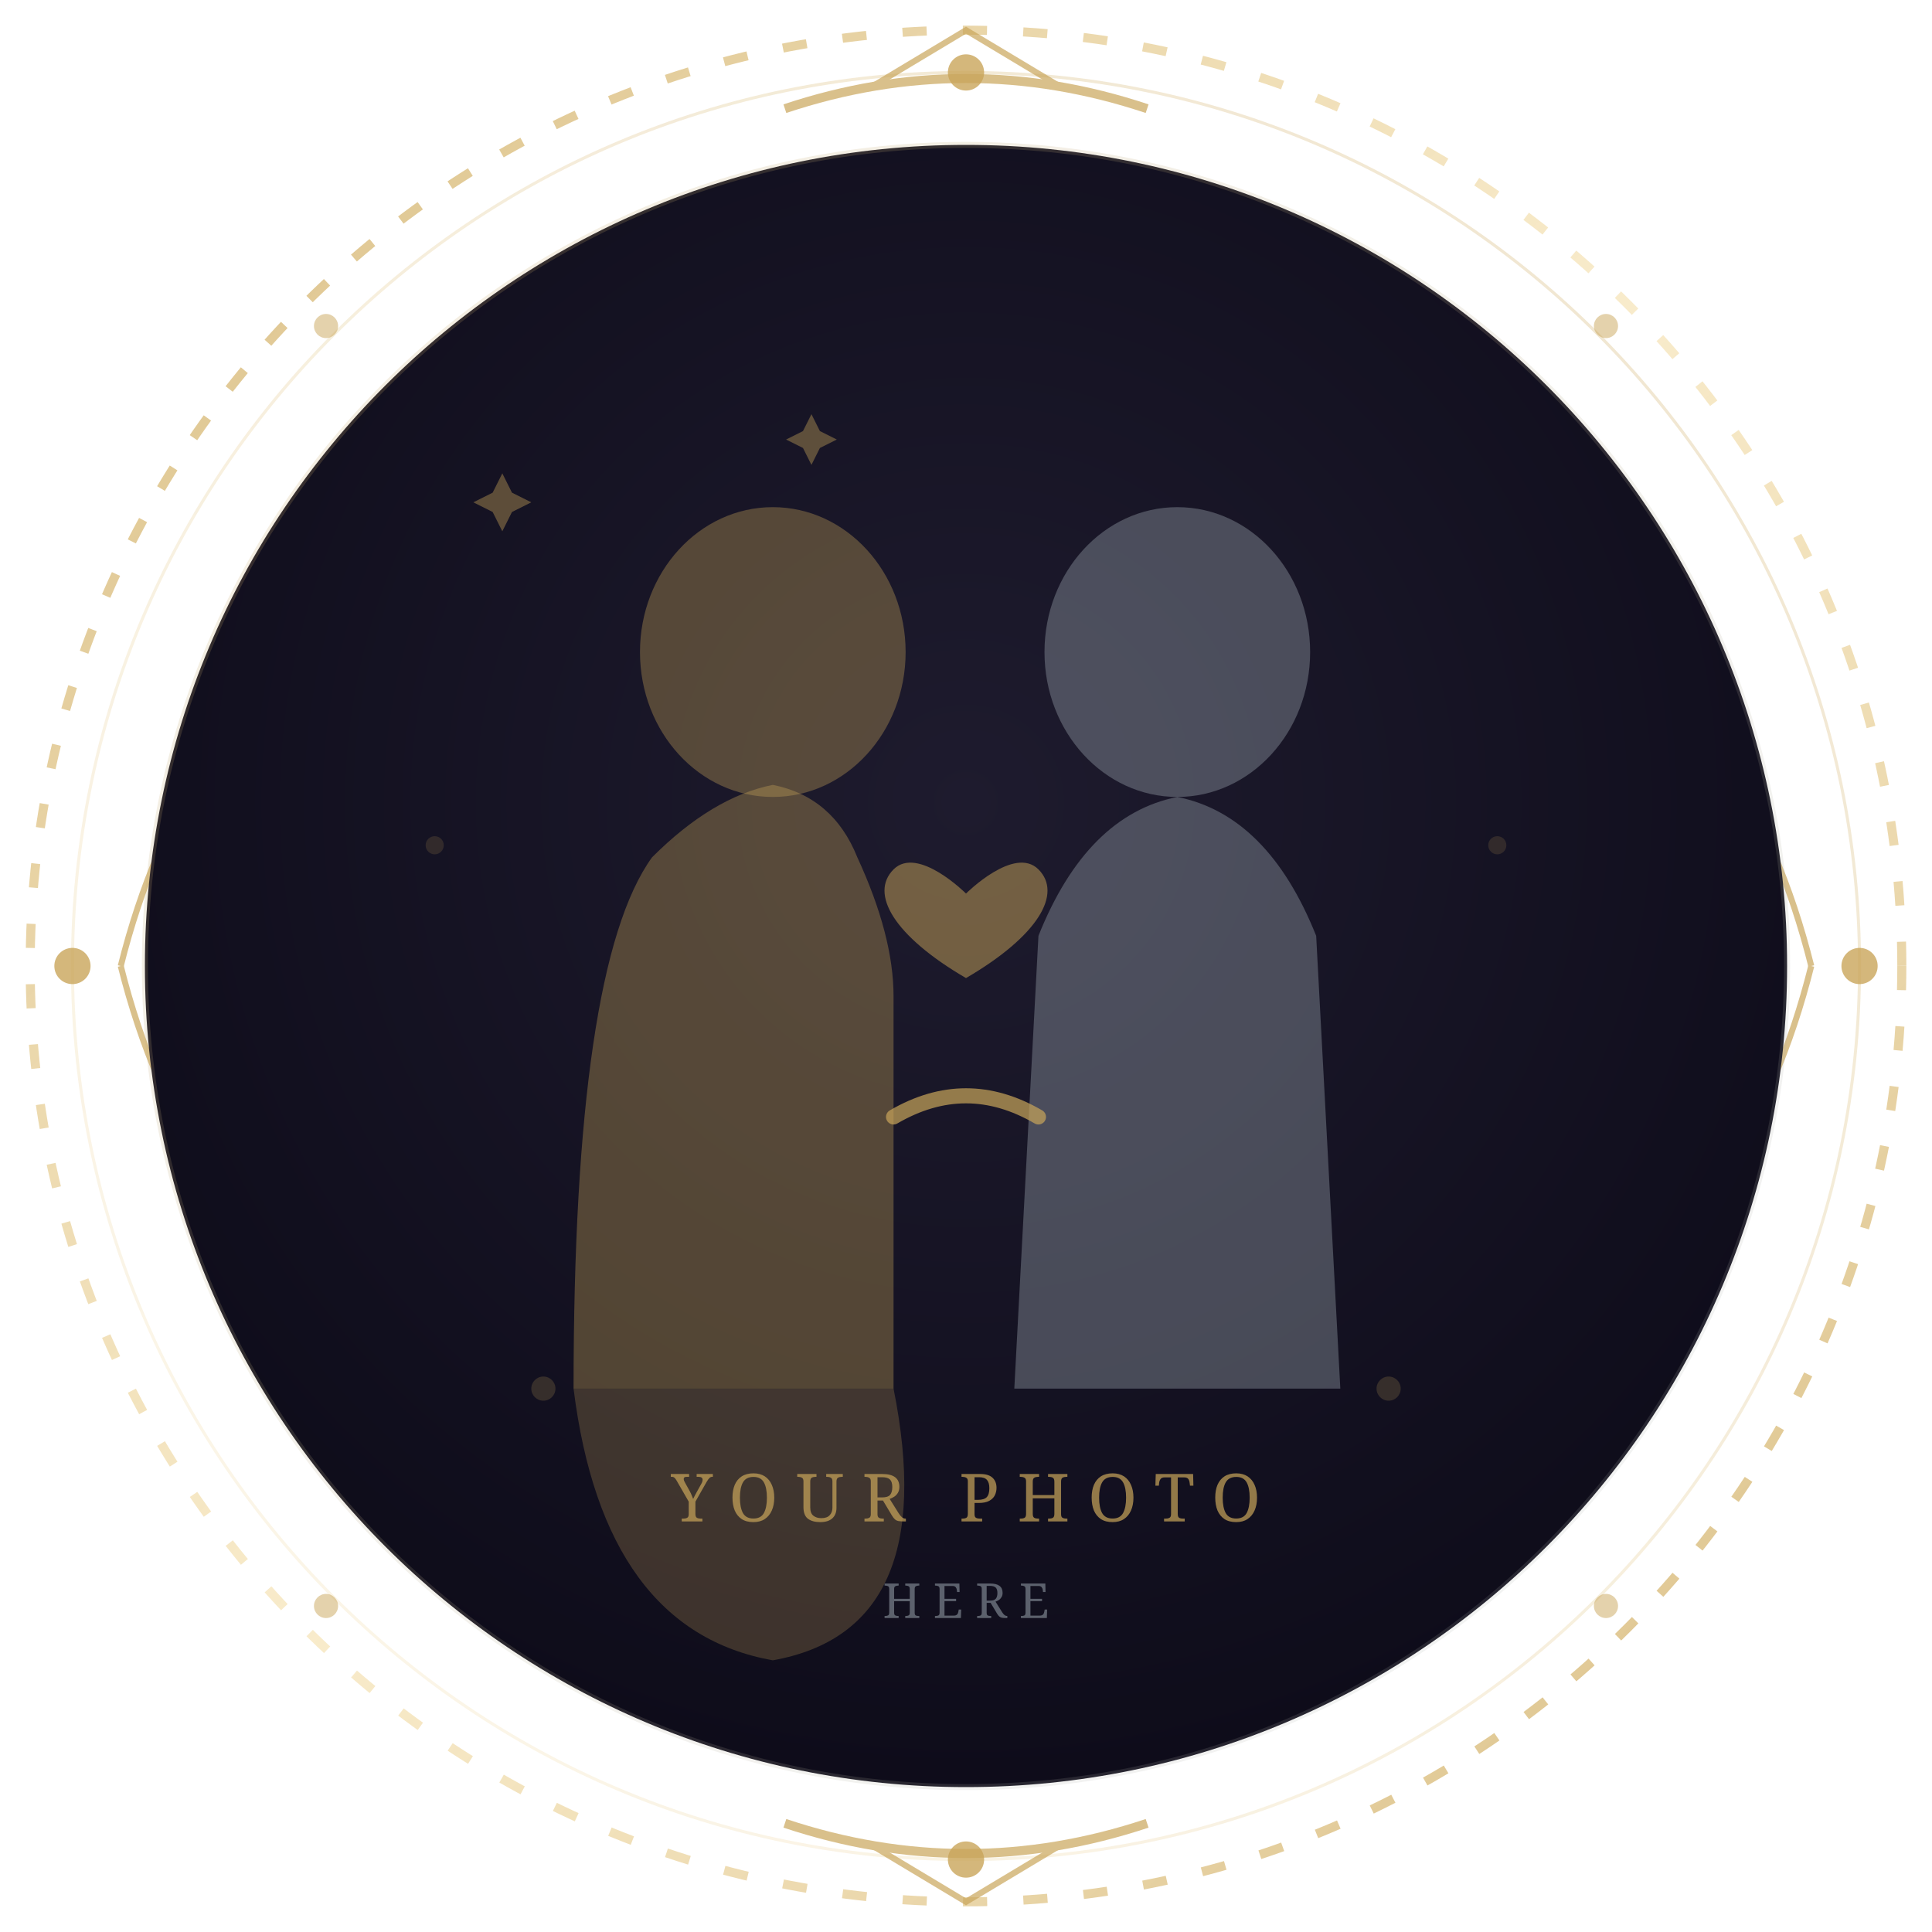
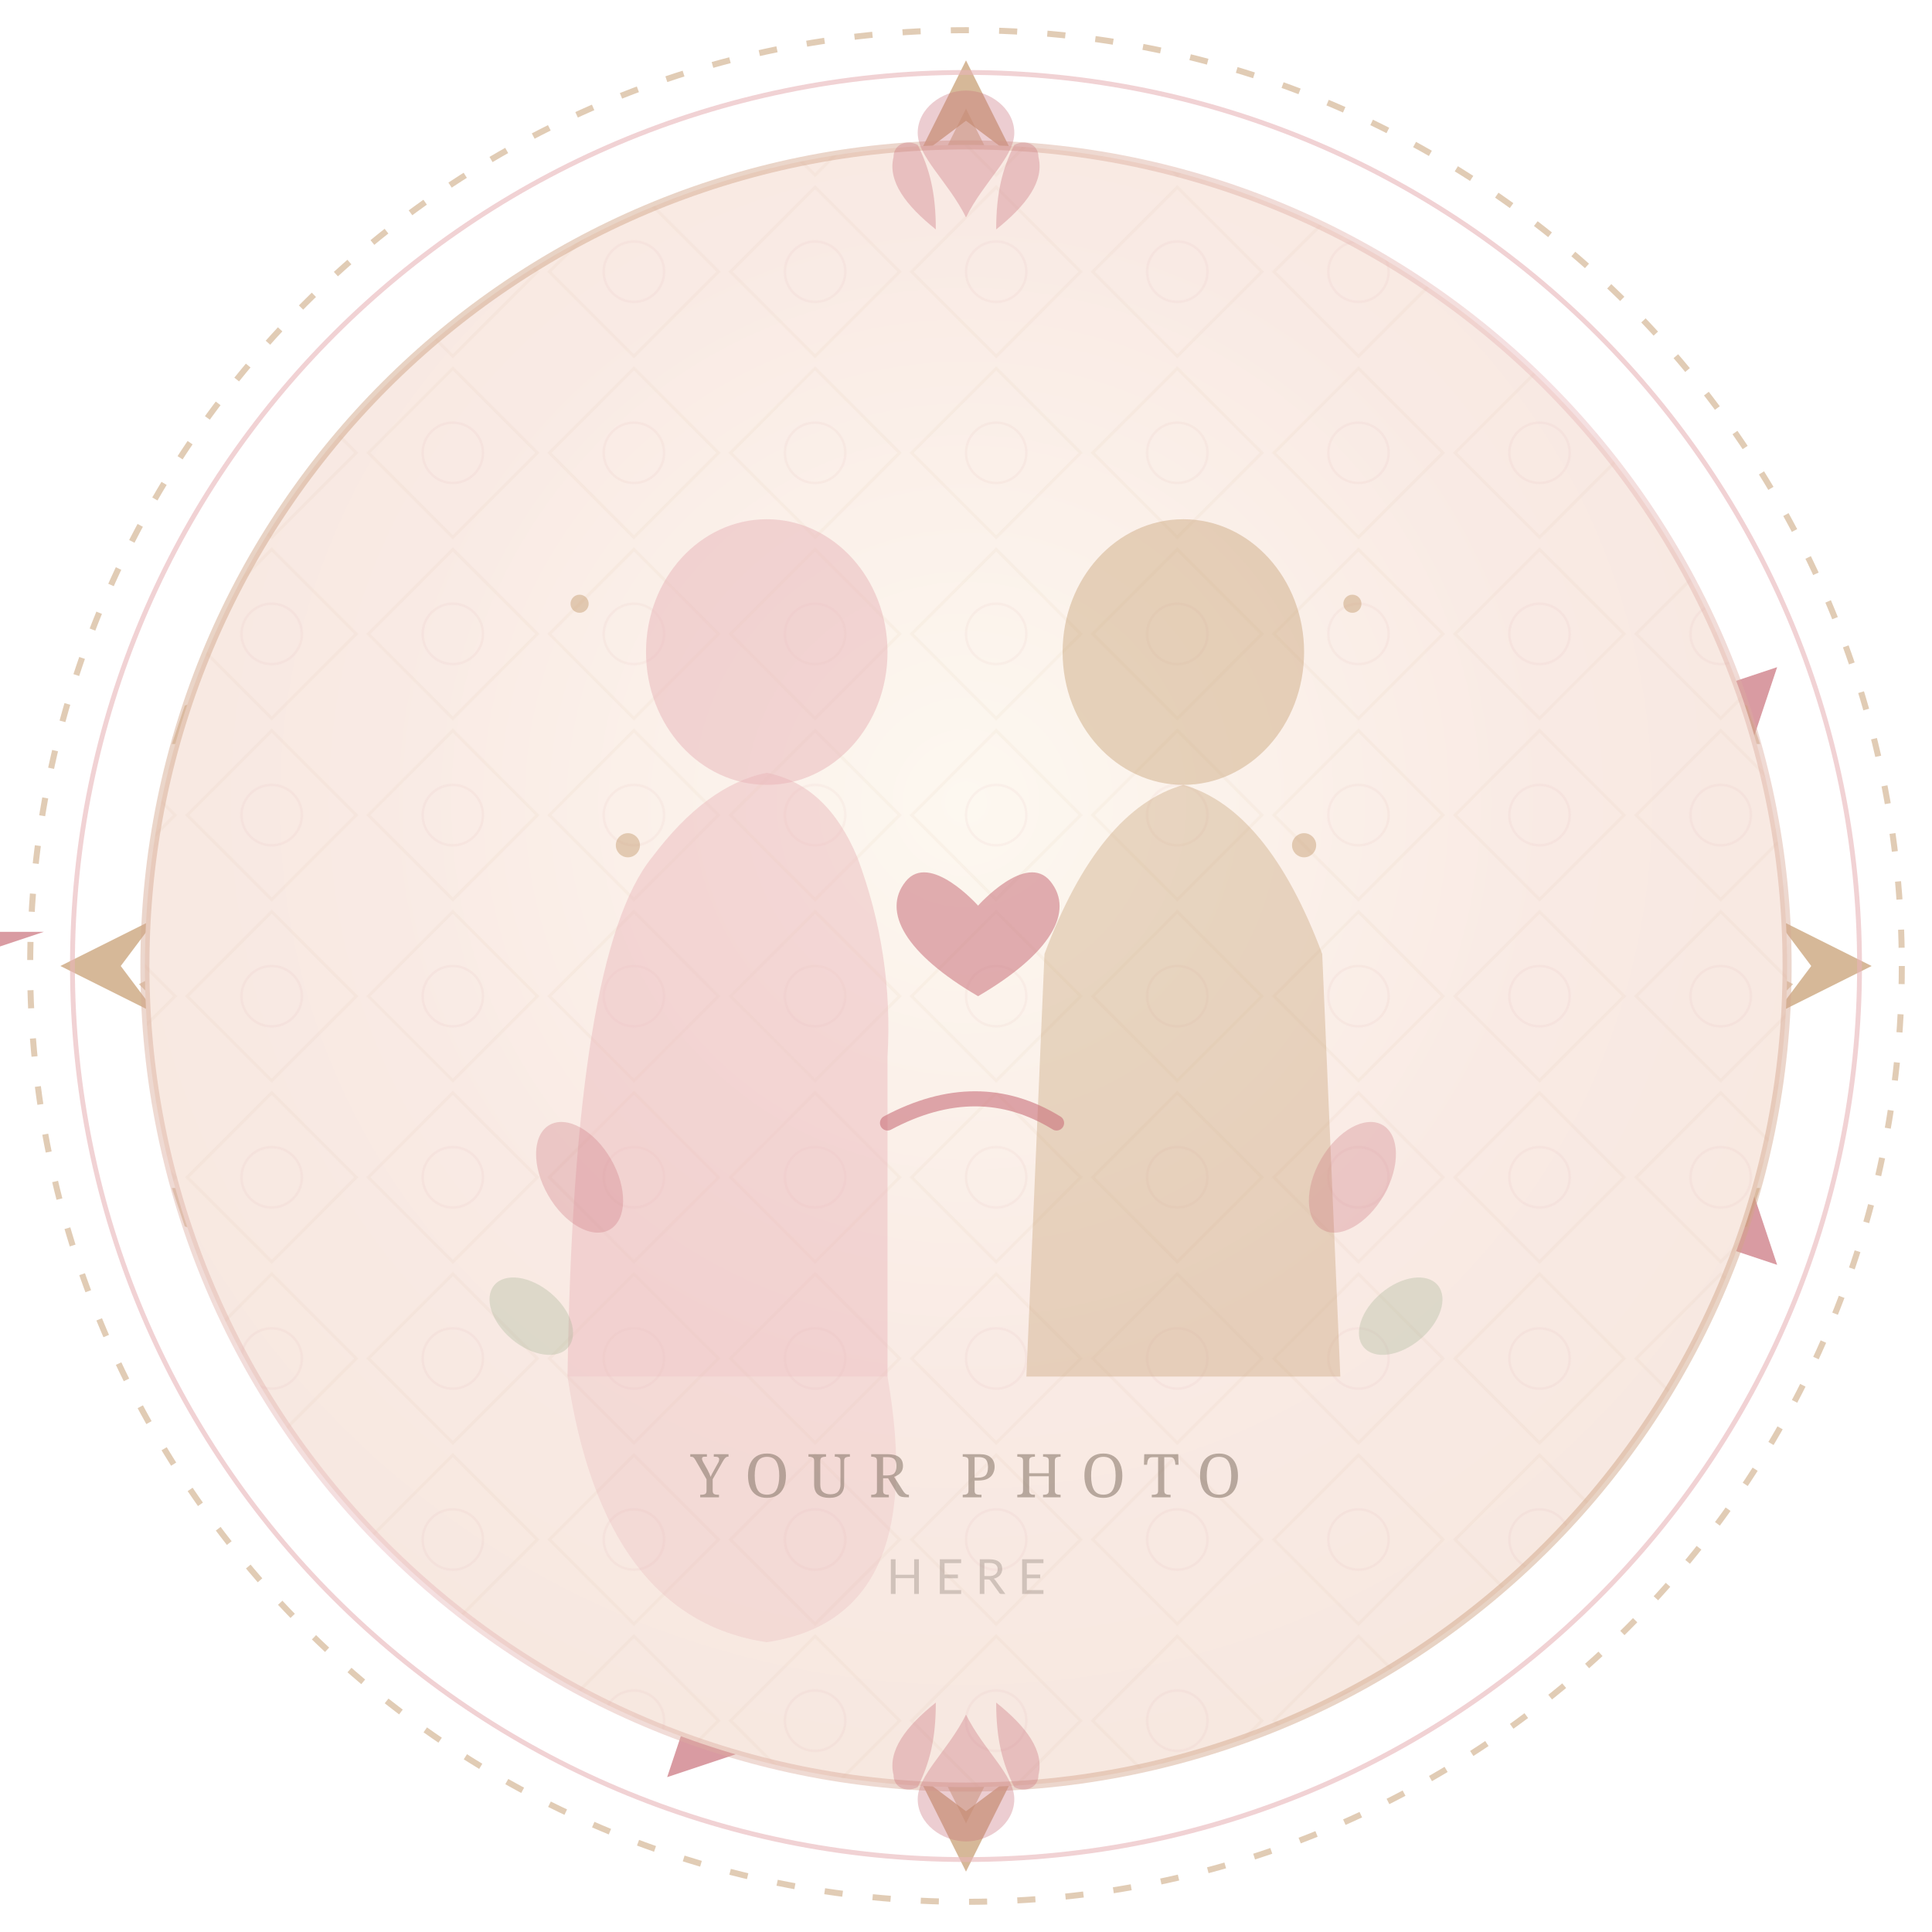
<svg xmlns="http://www.w3.org/2000/svg" viewBox="0 0 320 320" fill="none">
-   <circle cx="160" cy="160" r="155" stroke="url(#goldRing)" stroke-width="1.5" fill="none" stroke-dasharray="4 6" />
-   <circle cx="160" cy="160" r="148" stroke="url(#goldRing2)" stroke-width="0.5" fill="none" />
-   <g stroke="#c9a55a" stroke-width="1" opacity="0.7">
-     <path d="M 20 160 Q 30 120 60 100 Q 50 130 40 160" fill="none" />
-     <path d="M 300 160 Q 290 120 260 100 Q 270 130 280 160" fill="none" />
-     <path d="M 20 160 Q 30 200 60 220 Q 50 190 40 160" fill="none" />
-     <path d="M 300 160 Q 290 200 260 220 Q 270 190 280 160" fill="none" />
-     <path d="M 130 18 Q 160 8 190 18" fill="none" stroke-width="1.5" />
-     <path d="M 145 14 L 160 5 L 175 14" fill="none" />
-     <path d="M 130 302 Q 160 312 190 302" fill="none" stroke-width="1.5" />
-     <path d="M 145 306 L 160 315 L 175 306" fill="none" />
+   <circle cx="160" cy="160" r="155" stroke="#C49A6C" stroke-width="1" fill="none" stroke-dasharray="3 5" opacity="0.5" />
+   <g opacity="0.7">
+     <path d="M 160 10 L 168 26 L 160 20 L 152 26 Z" fill="#C49A6C" />
+     <path d="M 220 30 L 228 46 L 220 40 L 212 46 Z" fill="#C9707A" transform="rotate(45, 160, 160)" />
+     <path d="M 310 160 L 294 168 L 300 160 L 294 152 Z" fill="#C49A6C" />
+     <path d="M 220 290 L 228 274 L 220 280 L 212 274 Z" fill="#C9707A" transform="rotate(-45, 160, 160)" />
+     <path d="M 160 310 L 168 294 L 160 300 L 152 294 Z" fill="#C49A6C" />
+     <path d="M 100 290 L 108 274 L 100 280 L 92 274 Z" fill="#C9707A" transform="rotate(45, 160, 160) scale(-1,1) translate(-320,0)" />
+     <path d="M 10 160 L 26 168 L 20 160 L 26 152 Z" fill="#C49A6C" />
+     <path d="M 40 40 L 56 48 L 48 40 L 56 32 Z" fill="#C9707A" transform="rotate(-45, 160, 160)" />
  </g>
-   <circle cx="160" cy="160" r="136" fill="url(#bgGrad)" />
-   <circle cx="160" cy="160" r="136" stroke="url(#innerRing)" stroke-width="1" fill="none" />
-   <circle cx="160" cy="12" r="3" fill="#c9a55a" opacity="0.8" />
-   <circle cx="160" cy="308" r="3" fill="#c9a55a" opacity="0.8" />
-   <circle cx="12" cy="160" r="3" fill="#c9a55a" opacity="0.8" />
-   <circle cx="308" cy="160" r="3" fill="#c9a55a" opacity="0.8" />
-   <circle cx="54" cy="54" r="2" fill="#c9a55a" opacity="0.5" />
-   <circle cx="266" cy="54" r="2" fill="#c9a55a" opacity="0.5" />
-   <circle cx="54" cy="266" r="2" fill="#c9a55a" opacity="0.5" />
-   <circle cx="266" cy="266" r="2" fill="#c9a55a" opacity="0.5" />
-   <ellipse cx="128" cy="108" rx="22" ry="24" fill="#c9a55a" opacity="0.35" />
-   <path d="M 95 230 Q 95 160 108 142 Q 118 132 128 130 Q 138 132 142 142 Q 148 155 148 165 L 148 230 Z" fill="#c9a55a" opacity="0.35" />
-   <path d="M 95 230 Q 100 270 128 275 Q 156 270 148 230 Z" fill="#c9a55a" opacity="0.25" />
-   <ellipse cx="195" cy="108" rx="22" ry="24" fill="#a8b4bc" opacity="0.35" />
-   <path d="M 168 230 L 172 155 Q 180 135 195 132 Q 210 135 218 155 L 222 230 Z" fill="#a8b4bc" opacity="0.35" />
-   <path d="M 148 185 Q 160 178 172 185" stroke="#c9a55a" stroke-width="2.5" fill="none" stroke-linecap="round" opacity="0.7" />
-   <path d="M 160 148 C 160 148 152 140 148 144 C 144 148 148 155 160 162 C 172 155 176 148 172 144 C 168 140 160 148 160 148 Z" fill="#c9a55a" opacity="0.5" />
-   <g fill="#c9a55a" opacity="0.4">
-     <path d="M 80 80 L 82 76 L 84 80 L 88 82 L 84 84 L 82 88 L 80 84 L 76 82 Z" transform="scale(0.8) translate(22,22)" />
-     <path d="M 240 80 L 242 76 L 244 80 L 248 82 L 244 84 L 242 88 L 240 84 L 236 82 Z" transform="scale(0.7) translate(-50,22)" />
-     <circle cx="90" cy="230" r="2" opacity="0.5" />
-     <circle cx="230" cy="230" r="2" opacity="0.5" />
-     <circle cx="72" cy="140" r="1.5" opacity="0.4" />
-     <circle cx="248" cy="140" r="1.5" opacity="0.4" />
+   <circle cx="160" cy="160" r="148" stroke="#E8B4B8" stroke-width="0.8" fill="none" opacity="0.6" />
+   <g opacity="0.5">
+     <path d="M160 18 L163 24 L160 30 L157 24 Z" fill="#C49A6C" />
+     <path d="M221 38 L227 41 L221 47 L215 41 Z" fill="#C49A6C" transform="rotate(45 160 160)" />
+     <path d="M291 160 L297 163 L291 169 L285 163 Z" fill="#C49A6C" />
+     <path d="M221 282 L227 279 L221 273 L215 279 Z" fill="#C49A6C" transform="rotate(-45 160 160)" />
+     <path d="M160 302 L163 296 L160 290 L157 296 Z" fill="#C49A6C" />
+     <path d="M99 282 L93 279 L99 273 L105 279 Z" fill="#C49A6C" transform="rotate(45 160 160)" />
+     <path d="M29 160 L23 163 L29 169 L35 163 Z" fill="#C49A6C" />
+     <path d="M99 38 L93 41 L99 47 L105 41 Z" fill="#C49A6C" transform="rotate(-45 160 160)" />
  </g>
-   <text x="160" y="252" text-anchor="middle" font-family="Cinzel, serif" font-size="11" fill="#c9a55a" opacity="0.7" letter-spacing="3">YOUR PHOTO</text>
-   <text x="160" y="268" text-anchor="middle" font-family="Cinzel, serif" font-size="8" fill="#a8b4bc" opacity="0.5" letter-spacing="2">HERE</text>
+   <circle cx="160" cy="160" r="136" fill="url(#warmBg)" />
+   <circle cx="160" cy="160" r="136" fill="url(#tilePat)" opacity="0.06" />
+   <circle cx="160" cy="160" r="136" stroke="url(#borderGrad)" stroke-width="1.5" fill="none" />
+   <g fill="#C9707A" opacity="0.35">
+     <path d="M 160 36 C 157 30 152 26 152 22 C 152 18 156 15 160 15 C 164 15 168 18 168 22 C 168 26 163 30 160 36 Z" />
+     <path d="M 155 38 C 150 34 147 30 148 26 C 148 24 150 23 152 24 C 154 28 155 32 155 38 Z" />
+     <path d="M 165 38 C 170 34 173 30 172 26 C 172 24 170 23 168 24 C 166 28 165 32 165 38 Z" />
+     <path d="M 160 284 C 157 290 152 294 152 298 C 152 302 156 305 160 305 C 164 305 168 302 168 298 C 168 294 163 290 160 284 Z" />
+     <path d="M 155 282 C 150 286 147 290 148 294 C 148 296 150 297 152 296 C 154 292 155 288 155 282 Z" />
+     <path d="M 165 282 C 170 286 173 290 172 294 C 172 296 170 297 168 296 C 166 292 165 288 165 282 Z" />
+   </g>
+   <ellipse cx="127" cy="108" rx="20" ry="22" fill="#E8B4B8" opacity="0.5" />
+   <path d="M 94 228 Q 95 158 108 142 Q 117 130 127 128 Q 137 130 142 142 Q 148 158 147 175 L 147 228 Z" fill="#E8B4B8" opacity="0.45" />
+   <path d="M 94 228 Q 100 268 127 272 Q 154 268 147 228 Z" fill="#E8B4B8" opacity="0.3" />
+   <ellipse cx="196" cy="108" rx="20" ry="22" fill="#C49A6C" opacity="0.4" />
+   <path d="M 170 228 L 173 158 Q 182 134 196 130 Q 210 134 219 158 L 222 228 Z" fill="#C49A6C" opacity="0.35" />
+   <path d="M 147 186 Q 162 178 175 186" stroke="#C9707A" stroke-width="2.5" fill="none" stroke-linecap="round" opacity="0.6" />
+   <path d="M 162 150 C 162 150 154 141 150 146 C 146 151 150 158 162 165 C 174 158 178 151 174 146 C 170 141 162 150 162 150 Z" fill="#C9707A" opacity="0.55" />
+   <g fill="#C9707A" opacity="0.3">
+     <ellipse cx="96" cy="195" rx="6" ry="10" transform="rotate(-30 96 195)" />
+     <ellipse cx="224" cy="195" rx="6" ry="10" transform="rotate(30 224 195)" />
+   </g>
+   <g fill="#9BAF8E" opacity="0.3">
+     <ellipse cx="88" cy="218" rx="5" ry="8" transform="rotate(-50 88 218)" />
+     <ellipse cx="232" cy="218" rx="5" ry="8" transform="rotate(50 232 218)" />
+   </g>
+   <g fill="#C49A6C" opacity="0.45">
+     <circle cx="104" cy="140" r="2" />
+     <circle cx="216" cy="140" r="2" />
+     <circle cx="96" cy="100" r="1.5" />
+     <circle cx="224" cy="100" r="1.5" />
+   </g>
+   <text x="160" y="248" text-anchor="middle" font-family="Playfair Display, serif" font-size="10" fill="#8C7B6E" opacity="0.6" letter-spacing="3">YOUR PHOTO</text>
+   <text x="160" y="264" text-anchor="middle" font-family="Lato, sans-serif" font-size="8" fill="#A0938A" opacity="0.45" letter-spacing="2">HERE</text>
  <defs>
-     <radialGradient id="bgGrad" cx="50%" cy="40%" r="60%">
-       <stop offset="0%" stop-color="#1e1b2e" />
-       <stop offset="100%" stop-color="#0e0c1a" />
+     <radialGradient id="warmBg" cx="50%" cy="40%" r="60%">
+       <stop offset="0%" stop-color="#FDF8F0" />
+       <stop offset="60%" stop-color="#F9EAE4" />
+       <stop offset="100%" stop-color="#F7E8E0" />
    </radialGradient>
-     <linearGradient id="goldRing" x1="0%" y1="0%" x2="100%" y2="100%">
-       <stop offset="0%" stop-color="#c9a55a" stop-opacity="0.8" />
-       <stop offset="50%" stop-color="#f2d898" stop-opacity="0.5" />
-       <stop offset="100%" stop-color="#c9a55a" stop-opacity="0.8" />
-     </linearGradient>
-     <linearGradient id="goldRing2" x1="100%" y1="0%" x2="0%" y2="100%">
-       <stop offset="0%" stop-color="#c9a55a" stop-opacity="0.3" />
-       <stop offset="100%" stop-color="#f2d898" stop-opacity="0.2" />
-     </linearGradient>
-     <linearGradient id="innerRing" x1="0%" y1="0%" x2="100%" y2="100%">
-       <stop offset="0%" stop-color="#c9a55a" stop-opacity="0.2" />
-       <stop offset="100%" stop-color="#a8b4bc" stop-opacity="0.15" />
+     <pattern id="tilePat" x="0" y="0" width="30" height="30" patternUnits="userSpaceOnUse">
+       <path d="M15 1 L29 15 L15 29 L1 15 Z" stroke="#C49A6C" stroke-width="0.5" fill="none" />
+       <circle cx="15" cy="15" r="5" stroke="#C9707A" stroke-width="0.4" fill="none" />
+     </pattern>
+     <linearGradient id="borderGrad" x1="0%" y1="0%" x2="100%" y2="100%">
+       <stop offset="0%" stop-color="#C49A6C" stop-opacity="0.5" />
+       <stop offset="50%" stop-color="#E8B4B8" stop-opacity="0.4" />
+       <stop offset="100%" stop-color="#C49A6C" stop-opacity="0.5" />
    </linearGradient>
  </defs>
</svg>
